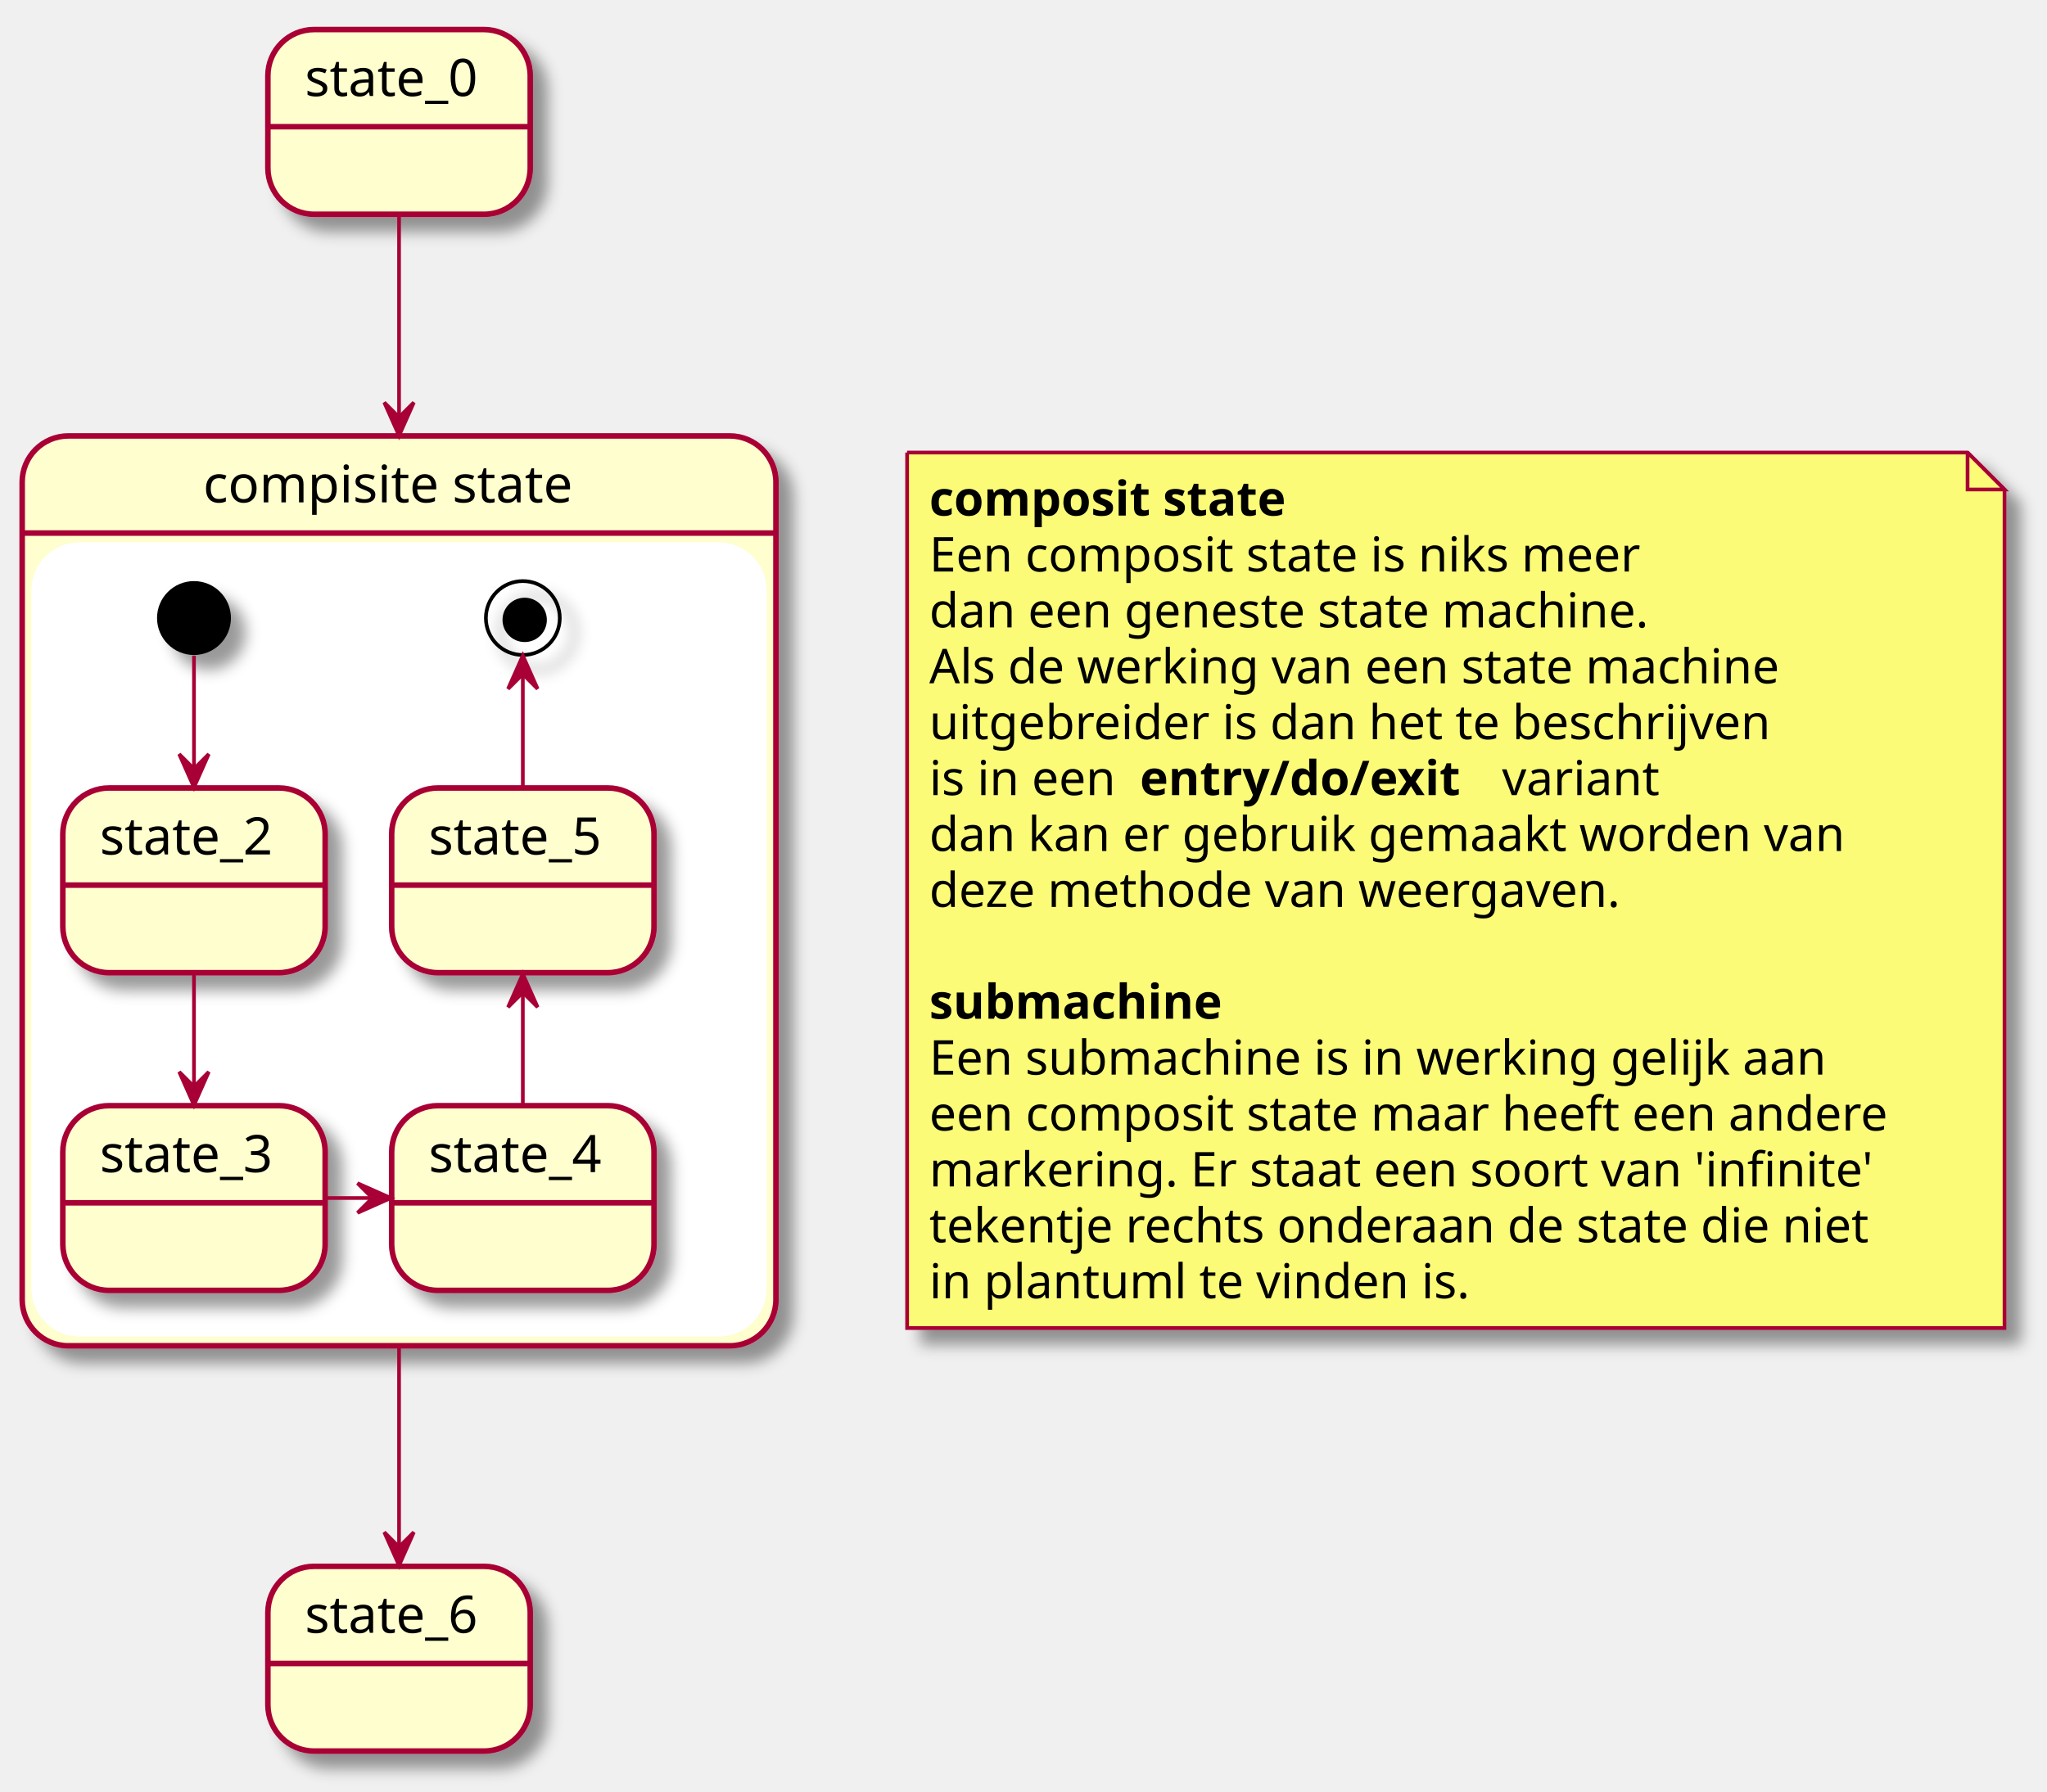
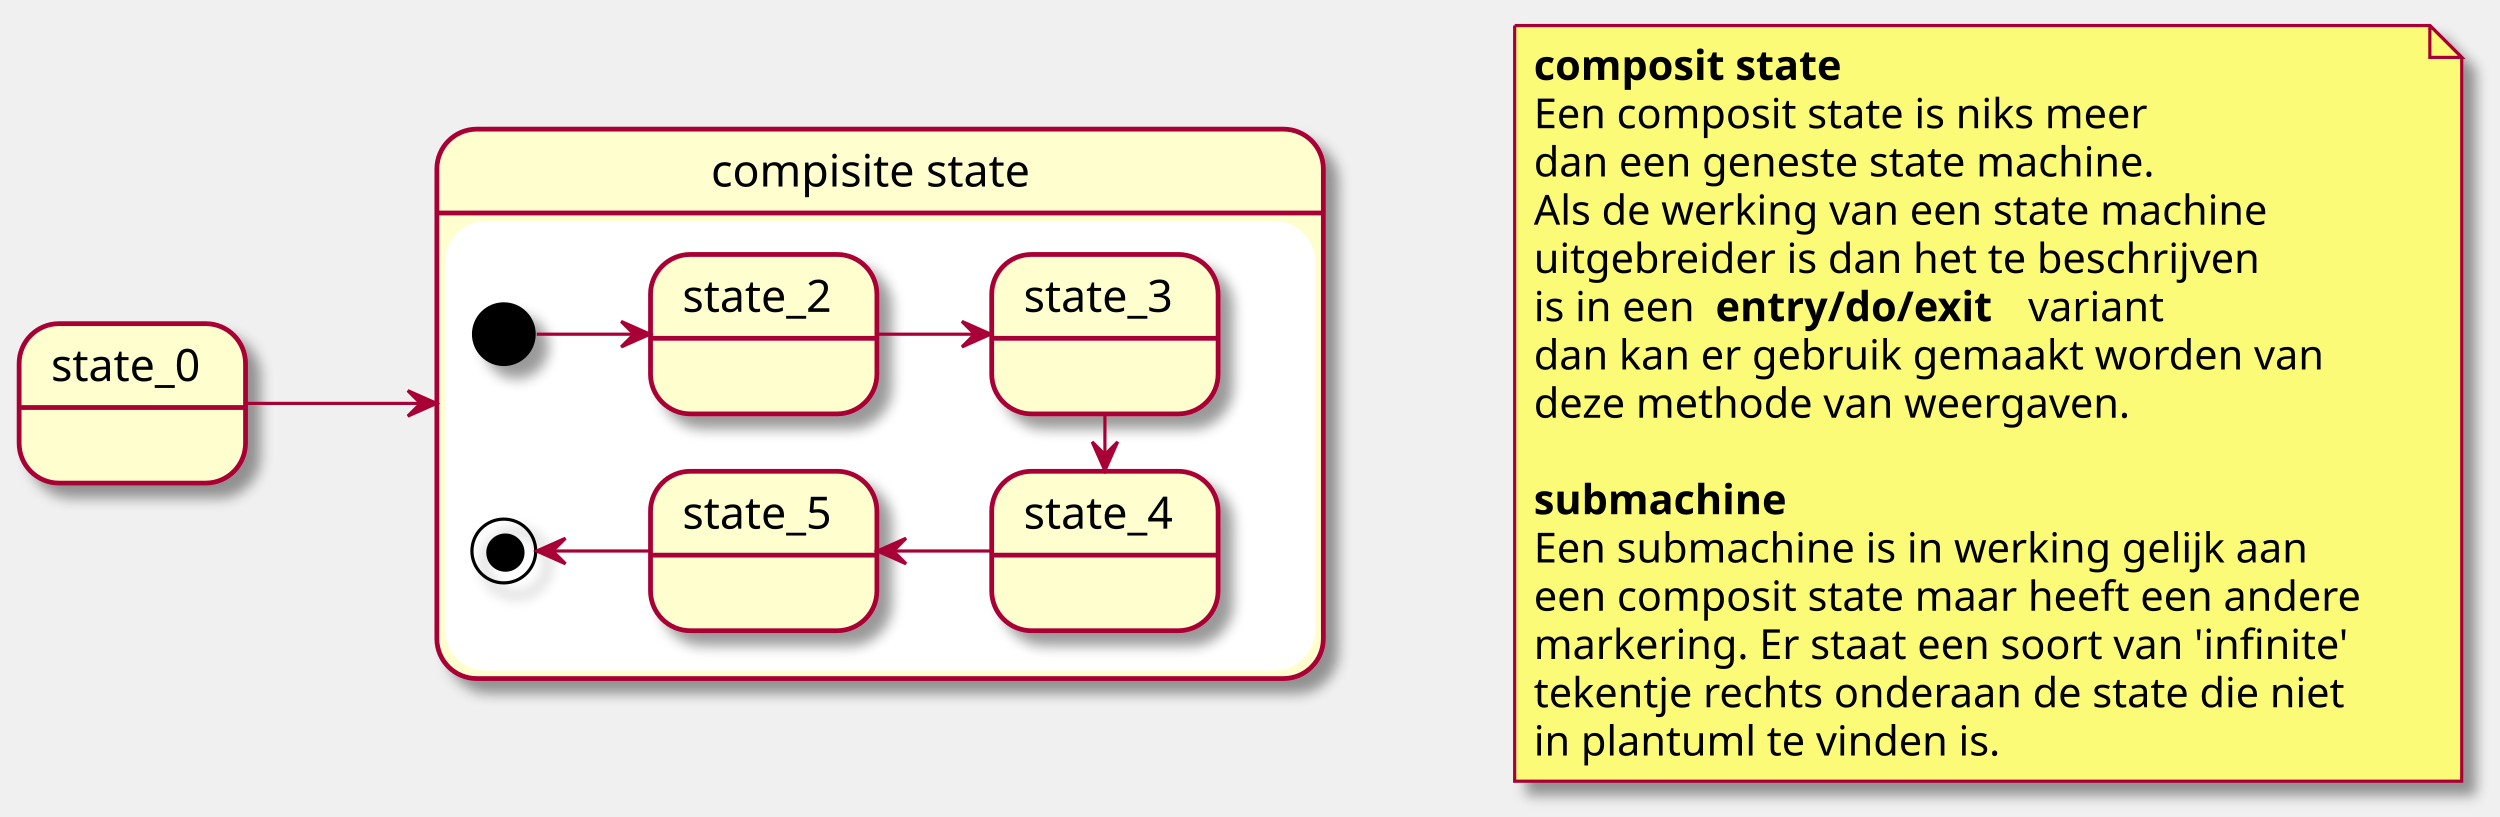
- <svg xmlns="http://www.w3.org/2000/svg" contentScriptType="application/ecmascript" contentStyleType="text/css" height="485px" preserveAspectRatio="none" style="width:554px;height:485px;" version="1.1" viewBox="0 0 554 485" width="554px" zoomAndPan="magnify">
+ <svg xmlns="http://www.w3.org/2000/svg" contentScriptType="application/ecmascript" contentStyleType="text/css" height="256px" preserveAspectRatio="none" style="width:784px;height:256px;" version="1.1" viewBox="0 0 784 256" width="784px" zoomAndPan="magnify">
  <defs>
-     <filter height="300%" id="fqgbr9kh5xwnd" width="300%" x="-1" y="-1">
+     <filter height="300%" id="fg9jxql6c6zdf" width="300%" x="-1" y="-1">
      <feGaussianBlur result="blurOut" stdDeviation="2.0" />
      <feColorMatrix in="blurOut" result="blurOut2" type="matrix" values="0 0 0 0 0 0 0 0 0 0 0 0 0 0 0 0 0 0 .4 0" />
      <feOffset dx="4.0" dy="4.0" in="blurOut2" result="blurOut3" />
      <feBlend in="SourceGraphic" in2="blurOut3" mode="normal" />
    </filter>
  </defs>
  <g>
-     <rect fill="#FEFECE" filter="url(#fqgbr9kh5xwnd)" height="50" rx="12.5" ry="12.5" style="stroke: #A80036; stroke-width: 1.5;" width="71" x="72.5" y="8" />
-     <line style="stroke: #A80036; stroke-width: 1.5;" x1="72.5" x2="143.5" y1="34.297" y2="34.297" />
-     <text fill="#000000" font-family="sans-serif" font-size="14" lengthAdjust="spacingAndGlyphs" textLength="51" x="82.5" y="25.995">state_0</text>
-     <rect fill="#FEFECE" filter="url(#fqgbr9kh5xwnd)" height="50" rx="12.5" ry="12.5" style="stroke: #A80036; stroke-width: 1.5;" width="71" x="72.5" y="424" />
-     <line style="stroke: #A80036; stroke-width: 1.5;" x1="72.5" x2="143.5" y1="450.297" y2="450.297" />
-     <text fill="#000000" font-family="sans-serif" font-size="14" lengthAdjust="spacingAndGlyphs" textLength="51" x="82.5" y="441.995">state_6</text>
-     <path d="M245.5,122.5 L245.5,359.492 L542.5,359.492 L542.5,132.5 L532.5,122.5 L245.5,122.5 " fill="#FBFB77" filter="url(#fqgbr9kh5xwnd)" style="stroke: #A80036; stroke-width: 1.0;" />
-     <path d="M532.5,122.5 L532.5,132.5 L542.5,132.5 L532.5,122.5 " fill="#FBFB77" style="stroke: #A80036; stroke-width: 1.0;" />
-     <text fill="#000000" font-family="sans-serif" font-size="13" font-weight="bold" lengthAdjust="spacingAndGlyphs" textLength="111" x="251.5" y="139.567">composit state</text>
-     <text fill="#000000" font-family="sans-serif" font-size="13" lengthAdjust="spacingAndGlyphs" textLength="205" x="251.5" y="154.7">Een composit state is niks meer</text>
-     <text fill="#000000" font-family="sans-serif" font-size="13" lengthAdjust="spacingAndGlyphs" textLength="208" x="251.5" y="169.833">dan een geneste state machine.</text>
-     <text fill="#000000" font-family="sans-serif" font-size="13" lengthAdjust="spacingAndGlyphs" textLength="242" x="251.5" y="184.965">Als de werking van een state machine</text>
-     <text fill="#000000" font-family="sans-serif" font-size="13" lengthAdjust="spacingAndGlyphs" textLength="237" x="251.5" y="200.098">uitgebreider is dan het te beschrijven</text>
-     <text fill="#000000" font-family="sans-serif" font-size="13" lengthAdjust="spacingAndGlyphs" textLength="53" x="251.5" y="215.231">is in een</text>
-     <text fill="#000000" font-family="sans-serif" font-size="13" font-weight="bold" lengthAdjust="spacingAndGlyphs" textLength="94" x="308.5" y="215.231">entry/do/exit</text>
-     <text fill="#000000" font-family="sans-serif" font-size="13" lengthAdjust="spacingAndGlyphs" textLength="44" x="406.5" y="215.231">variant</text>
-     <text fill="#000000" font-family="sans-serif" font-size="13" lengthAdjust="spacingAndGlyphs" textLength="257" x="251.5" y="230.364">dan kan er gebruik gemaakt worden van</text>
-     <text fill="#000000" font-family="sans-serif" font-size="13" lengthAdjust="spacingAndGlyphs" textLength="197" x="251.5" y="245.497">deze methode van weergaven.</text>
-     <text fill="#000000" font-family="sans-serif" font-size="13" lengthAdjust="spacingAndGlyphs" textLength="0" x="255.5" y="260.629" />
-     <text fill="#000000" font-family="sans-serif" font-size="13" font-weight="bold" lengthAdjust="spacingAndGlyphs" textLength="89" x="251.5" y="275.762">submachine</text>
-     <text fill="#000000" font-family="sans-serif" font-size="13" lengthAdjust="spacingAndGlyphs" textLength="251" x="251.5" y="290.895">Een submachine is in werking gelijk aan</text>
-     <text fill="#000000" font-family="sans-serif" font-size="13" lengthAdjust="spacingAndGlyphs" textLength="276" x="251.5" y="306.028">een composit state maar heeft een andere</text>
-     <text fill="#000000" font-family="sans-serif" font-size="13" lengthAdjust="spacingAndGlyphs" textLength="267" x="251.5" y="321.161">markering. Er staat een soort van 'infinite'</text>
-     <text fill="#000000" font-family="sans-serif" font-size="13" lengthAdjust="spacingAndGlyphs" textLength="269" x="251.5" y="336.293">tekentje rechts onderaan de state die niet</text>
-     <text fill="#000000" font-family="sans-serif" font-size="13" lengthAdjust="spacingAndGlyphs" textLength="152" x="251.5" y="351.426">in plantuml te vinden is.</text>
-     <rect fill="#FEFECE" filter="url(#fqgbr9kh5xwnd)" height="246.297" rx="12.5" ry="12.5" style="stroke: #A80036; stroke-width: 1.5;" width="204" x="6" y="118" />
-     <rect fill="#FFFFFF" height="214" rx="12.5" ry="12.5" style="stroke: #FFFFFF; stroke-width: 1.0;" width="198" x="9" y="147.297" />
-     <line style="stroke: #A80036; stroke-width: 1.5;" x1="6" x2="210" y1="144.297" y2="144.297" />
-     <text fill="#000000" font-family="sans-serif" font-size="14" lengthAdjust="spacingAndGlyphs" textLength="106" x="55" y="135.995">compisite state</text>
-     <ellipse cx="52.5" cy="167.297" fill="#000000" filter="url(#fqgbr9kh5xwnd)" rx="10" ry="10" style="stroke: none; stroke-width: 1.0;" />
-     <rect fill="#FEFECE" filter="url(#fqgbr9kh5xwnd)" height="50" rx="12.5" ry="12.5" style="stroke: #A80036; stroke-width: 1.5;" width="71" x="17" y="213.297" />
-     <line style="stroke: #A80036; stroke-width: 1.5;" x1="17" x2="88" y1="239.594" y2="239.594" />
-     <text fill="#000000" font-family="sans-serif" font-size="14" lengthAdjust="spacingAndGlyphs" textLength="51" x="27" y="231.292">state_2</text>
-     <rect fill="#FEFECE" filter="url(#fqgbr9kh5xwnd)" height="50" rx="12.5" ry="12.5" style="stroke: #A80036; stroke-width: 1.5;" width="71" x="17" y="299.297" />
-     <line style="stroke: #A80036; stroke-width: 1.5;" x1="17" x2="88" y1="325.594" y2="325.594" />
-     <text fill="#000000" font-family="sans-serif" font-size="14" lengthAdjust="spacingAndGlyphs" textLength="51" x="27" y="317.292">state_3</text>
-     <rect fill="#FEFECE" filter="url(#fqgbr9kh5xwnd)" height="50" rx="12.5" ry="12.5" style="stroke: #A80036; stroke-width: 1.5;" width="71" x="106" y="299.297" />
-     <line style="stroke: #A80036; stroke-width: 1.5;" x1="106" x2="177" y1="325.594" y2="325.594" />
-     <text fill="#000000" font-family="sans-serif" font-size="14" lengthAdjust="spacingAndGlyphs" textLength="51" x="116" y="317.292">state_4</text>
-     <rect fill="#FEFECE" filter="url(#fqgbr9kh5xwnd)" height="50" rx="12.5" ry="12.5" style="stroke: #A80036; stroke-width: 1.5;" width="71" x="106" y="213.297" />
-     <line style="stroke: #A80036; stroke-width: 1.5;" x1="106" x2="177" y1="239.594" y2="239.594" />
-     <text fill="#000000" font-family="sans-serif" font-size="14" lengthAdjust="spacingAndGlyphs" textLength="51" x="116" y="231.292">state_5</text>
-     <ellipse cx="141.5" cy="167.297" fill="none" filter="url(#fqgbr9kh5xwnd)" rx="10" ry="10" style="stroke: #000000; stroke-width: 1.0;" />
-     <ellipse cx="142" cy="167.797" fill="#000000" rx="6" ry="6" style="stroke: none; stroke-width: 1.0;" />
-     <path d="M52.5,177.47 C52.5,185.444 52.5,196.976 52.5,207.86 " fill="none" id="*start*state_1-&gt;state_2" style="stroke: #A80036; stroke-width: 1.0;" />
-     <polygon fill="#A80036" points="52.5,213.132,56.5,204.132,52.5,208.132,48.5,204.132,52.5,213.132" style="stroke: #A80036; stroke-width: 1.0;" />
-     <path d="M52.5,263.635 C52.5,273.17 52.5,284.108 52.5,294.047 " fill="none" id="state_2-&gt;state_3" style="stroke: #A80036; stroke-width: 1.0;" />
-     <polygon fill="#A80036" points="52.5,299.14,56.5,290.14,52.5,294.14,48.5,290.14,52.5,299.14" style="stroke: #A80036; stroke-width: 1.0;" />
-     <path d="M88.309,324.297 C92.399,324.297 96.49,324.297 100.581,324.297 " fill="none" id="state_3-&gt;state_4" style="stroke: #A80036; stroke-width: 1.0;" />
-     <polygon fill="#A80036" points="105.762,324.297,96.762,320.297,100.762,324.297,96.762,328.297,105.762,324.297" style="stroke: #A80036; stroke-width: 1.0;" />
-     <path d="M141.5,268.736 C141.5,278.688 141.5,289.623 141.5,299.14 " fill="none" id="state_5&lt;-state_4" style="stroke: #A80036; stroke-width: 1.0;" />
-     <polygon fill="#A80036" points="141.5,263.635,137.5,272.635,141.5,268.635,145.5,272.635,141.5,263.635" style="stroke: #A80036; stroke-width: 1.0;" />
-     <path d="M141.5,182.647 C141.5,191.541 141.5,202.957 141.5,213.132 " fill="none" id="*end*state_1&lt;-state_5" style="stroke: #A80036; stroke-width: 1.0;" />
-     <polygon fill="#A80036" points="141.5,177.47,137.5,186.47,141.5,182.47,145.5,186.47,141.5,177.47" style="stroke: #A80036; stroke-width: 1.0;" />
-     <path d="M108,58.09 C108,72.594 108,92.066 108,112.904 " fill="none" id="state_0-&gt;state_1" style="stroke: #A80036; stroke-width: 1.0;" />
-     <polygon fill="#A80036" points="108,117.94,112,108.94,108,112.94,104,108.94,108,117.94" style="stroke: #A80036; stroke-width: 1.0;" />
-     <path d="M108,364.098 C108,384.254 108,403.419 108,418.422 " fill="none" id="state_1-&gt;state_6" style="stroke: #A80036; stroke-width: 1.0;" />
-     <polygon fill="#A80036" points="108,423.756,112,414.756,108,418.756,104,414.756,108,423.756" style="stroke: #A80036; stroke-width: 1.0;" />
+     <rect fill="#FEFECE" filter="url(#fg9jxql6c6zdf)" height="50" rx="12.5" ry="12.5" style="stroke: #A80036; stroke-width: 1.5;" width="71" x="6" y="101.5" />
+     <line style="stroke: #A80036; stroke-width: 1.5;" x1="6" x2="77" y1="127.797" y2="127.797" />
+     <text fill="#000000" font-family="sans-serif" font-size="14" lengthAdjust="spacingAndGlyphs" textLength="51" x="16" y="119.495">state_0</text>
+     <path d="M475,8 L475,244.992 L772,244.992 L772,18 L762,8 L475,8 " fill="#FBFB77" filter="url(#fg9jxql6c6zdf)" style="stroke: #A80036; stroke-width: 1.0;" />
+     <path d="M762,8 L762,18 L772,18 L762,8 " fill="#FBFB77" style="stroke: #A80036; stroke-width: 1.0;" />
+     <text fill="#000000" font-family="sans-serif" font-size="13" font-weight="bold" lengthAdjust="spacingAndGlyphs" textLength="111" x="481" y="25.067">composit state</text>
+     <text fill="#000000" font-family="sans-serif" font-size="13" lengthAdjust="spacingAndGlyphs" textLength="205" x="481" y="40.2">Een composit state is niks meer</text>
+     <text fill="#000000" font-family="sans-serif" font-size="13" lengthAdjust="spacingAndGlyphs" textLength="208" x="481" y="55.333">dan een geneste state machine.</text>
+     <text fill="#000000" font-family="sans-serif" font-size="13" lengthAdjust="spacingAndGlyphs" textLength="242" x="481" y="70.465">Als de werking van een state machine</text>
+     <text fill="#000000" font-family="sans-serif" font-size="13" lengthAdjust="spacingAndGlyphs" textLength="237" x="481" y="85.598">uitgebreider is dan het te beschrijven</text>
+     <text fill="#000000" font-family="sans-serif" font-size="13" lengthAdjust="spacingAndGlyphs" textLength="53" x="481" y="100.731">is in een</text>
+     <text fill="#000000" font-family="sans-serif" font-size="13" font-weight="bold" lengthAdjust="spacingAndGlyphs" textLength="94" x="538" y="100.731">entry/do/exit</text>
+     <text fill="#000000" font-family="sans-serif" font-size="13" lengthAdjust="spacingAndGlyphs" textLength="44" x="636" y="100.731">variant</text>
+     <text fill="#000000" font-family="sans-serif" font-size="13" lengthAdjust="spacingAndGlyphs" textLength="257" x="481" y="115.864">dan kan er gebruik gemaakt worden van</text>
+     <text fill="#000000" font-family="sans-serif" font-size="13" lengthAdjust="spacingAndGlyphs" textLength="197" x="481" y="130.997">deze methode van weergaven.</text>
+     <text fill="#000000" font-family="sans-serif" font-size="13" lengthAdjust="spacingAndGlyphs" textLength="0" x="485" y="146.129" />
+     <text fill="#000000" font-family="sans-serif" font-size="13" font-weight="bold" lengthAdjust="spacingAndGlyphs" textLength="89" x="481" y="161.262">submachine</text>
+     <text fill="#000000" font-family="sans-serif" font-size="13" lengthAdjust="spacingAndGlyphs" textLength="251" x="481" y="176.395">Een submachine is in werking gelijk aan</text>
+     <text fill="#000000" font-family="sans-serif" font-size="13" lengthAdjust="spacingAndGlyphs" textLength="276" x="481" y="191.528">een composit state maar heeft een andere</text>
+     <text fill="#000000" font-family="sans-serif" font-size="13" lengthAdjust="spacingAndGlyphs" textLength="267" x="481" y="206.661">markering. Er staat een soort van 'infinite'</text>
+     <text fill="#000000" font-family="sans-serif" font-size="13" lengthAdjust="spacingAndGlyphs" textLength="269" x="481" y="221.793">tekentje rechts onderaan de state die niet</text>
+     <text fill="#000000" font-family="sans-serif" font-size="13" lengthAdjust="spacingAndGlyphs" textLength="152" x="481" y="236.926">in plantuml te vinden is.</text>
+     <rect fill="#FEFECE" filter="url(#fg9jxql6c6zdf)" height="172.297" rx="12.5" ry="12.5" style="stroke: #A80036; stroke-width: 1.5;" width="278" x="137" y="40.5" />
+     <rect fill="#FFFFFF" height="140" rx="12.5" ry="12.5" style="stroke: #FFFFFF; stroke-width: 1.0;" width="272" x="140" y="69.797" />
+     <line style="stroke: #A80036; stroke-width: 1.5;" x1="137" x2="415" y1="66.797" y2="66.797" />
+     <text fill="#000000" font-family="sans-serif" font-size="14" lengthAdjust="spacingAndGlyphs" textLength="106" x="223" y="58.495">compisite state</text>
+     <ellipse cx="158" cy="104.797" fill="#000000" filter="url(#fg9jxql6c6zdf)" rx="10" ry="10" style="stroke: none; stroke-width: 1.0;" />
+     <rect fill="#FEFECE" filter="url(#fg9jxql6c6zdf)" height="50" rx="12.5" ry="12.5" style="stroke: #A80036; stroke-width: 1.5;" width="71" x="204" y="79.797" />
+     <line style="stroke: #A80036; stroke-width: 1.5;" x1="204" x2="275" y1="106.094" y2="106.094" />
+     <text fill="#000000" font-family="sans-serif" font-size="14" lengthAdjust="spacingAndGlyphs" textLength="51" x="214" y="97.792">state_2</text>
+     <rect fill="#FEFECE" filter="url(#fg9jxql6c6zdf)" height="50" rx="12.5" ry="12.5" style="stroke: #A80036; stroke-width: 1.5;" width="71" x="311" y="79.797" />
+     <line style="stroke: #A80036; stroke-width: 1.5;" x1="311" x2="382" y1="106.094" y2="106.094" />
+     <text fill="#000000" font-family="sans-serif" font-size="14" lengthAdjust="spacingAndGlyphs" textLength="51" x="321" y="97.792">state_3</text>
+     <rect fill="#FEFECE" filter="url(#fg9jxql6c6zdf)" height="50" rx="12.5" ry="12.5" style="stroke: #A80036; stroke-width: 1.5;" width="71" x="311" y="147.797" />
+     <line style="stroke: #A80036; stroke-width: 1.5;" x1="311" x2="382" y1="174.094" y2="174.094" />
+     <text fill="#000000" font-family="sans-serif" font-size="14" lengthAdjust="spacingAndGlyphs" textLength="51" x="321" y="165.792">state_4</text>
+     <rect fill="#FEFECE" filter="url(#fg9jxql6c6zdf)" height="50" rx="12.5" ry="12.5" style="stroke: #A80036; stroke-width: 1.5;" width="71" x="204" y="147.797" />
+     <line style="stroke: #A80036; stroke-width: 1.5;" x1="204" x2="275" y1="174.094" y2="174.094" />
+     <text fill="#000000" font-family="sans-serif" font-size="14" lengthAdjust="spacingAndGlyphs" textLength="51" x="214" y="165.792">state_5</text>
+     <ellipse cx="158" cy="172.797" fill="none" filter="url(#fg9jxql6c6zdf)" rx="10" ry="10" style="stroke: #000000; stroke-width: 1.0;" />
+     <ellipse cx="158.5" cy="173.297" fill="#000000" rx="6" ry="6" style="stroke: none; stroke-width: 1.0;" />
+     <path d="M168.322,104.797 C176.122,104.797 187.379,104.797 198.645,104.797 " fill="none" id="*start*state_1-&gt;state_2" style="stroke: #A80036; stroke-width: 1.0;" />
+     <polygon fill="#A80036" points="203.81,104.797,194.81,100.797,198.81,104.797,194.81,108.797,203.81,104.797" style="stroke: #A80036; stroke-width: 1.0;" />
+     <path d="M275.13,104.797 C284.862,104.797 295.486,104.797 305.493,104.797 " fill="none" id="state_2-&gt;state_3" style="stroke: #A80036; stroke-width: 1.0;" />
+     <polygon fill="#A80036" points="310.661,104.797,301.661,100.797,305.661,104.797,301.661,108.797,310.661,104.797" style="stroke: #A80036; stroke-width: 1.0;" />
+     <path d="M346.5,129.855 C346.5,134.005 346.5,138.155 346.5,142.306 " fill="none" id="state_3-&gt;state_4" style="stroke: #A80036; stroke-width: 1.0;" />
+     <polygon fill="#A80036" points="346.5,147.562,350.5,138.562,346.5,142.562,342.5,138.562,346.5,147.562" style="stroke: #A80036; stroke-width: 1.0;" />
+     <path d="M280.292,172.797 C290.29,172.797 300.916,172.797 310.661,172.797 " fill="none" id="state_5&lt;-state_4" style="stroke: #A80036; stroke-width: 1.0;" />
+     <polygon fill="#A80036" points="275.13,172.797,284.13,176.797,280.13,172.797,284.13,168.797,275.13,172.797" style="stroke: #A80036; stroke-width: 1.0;" />
+     <path d="M173.34,172.797 C181.968,172.797 193.125,172.797 203.81,172.797 " fill="none" id="*end*state_1&lt;-state_5" style="stroke: #A80036; stroke-width: 1.0;" />
+     <polygon fill="#A80036" points="168.322,172.797,177.322,176.797,173.322,172.797,177.322,168.797,168.322,172.797" style="stroke: #A80036; stroke-width: 1.0;" />
+     <path d="M77.115,126.5 C92.471,126.5 111.534,126.5 131.728,126.5 " fill="none" id="state_0-&gt;state_1" style="stroke: #A80036; stroke-width: 1.0;" />
+     <polygon fill="#A80036" points="136.885,126.5,127.885,122.5,131.885,126.5,127.885,130.5,136.885,126.5" style="stroke: #A80036; stroke-width: 1.0;" />
  </g>
</svg>
